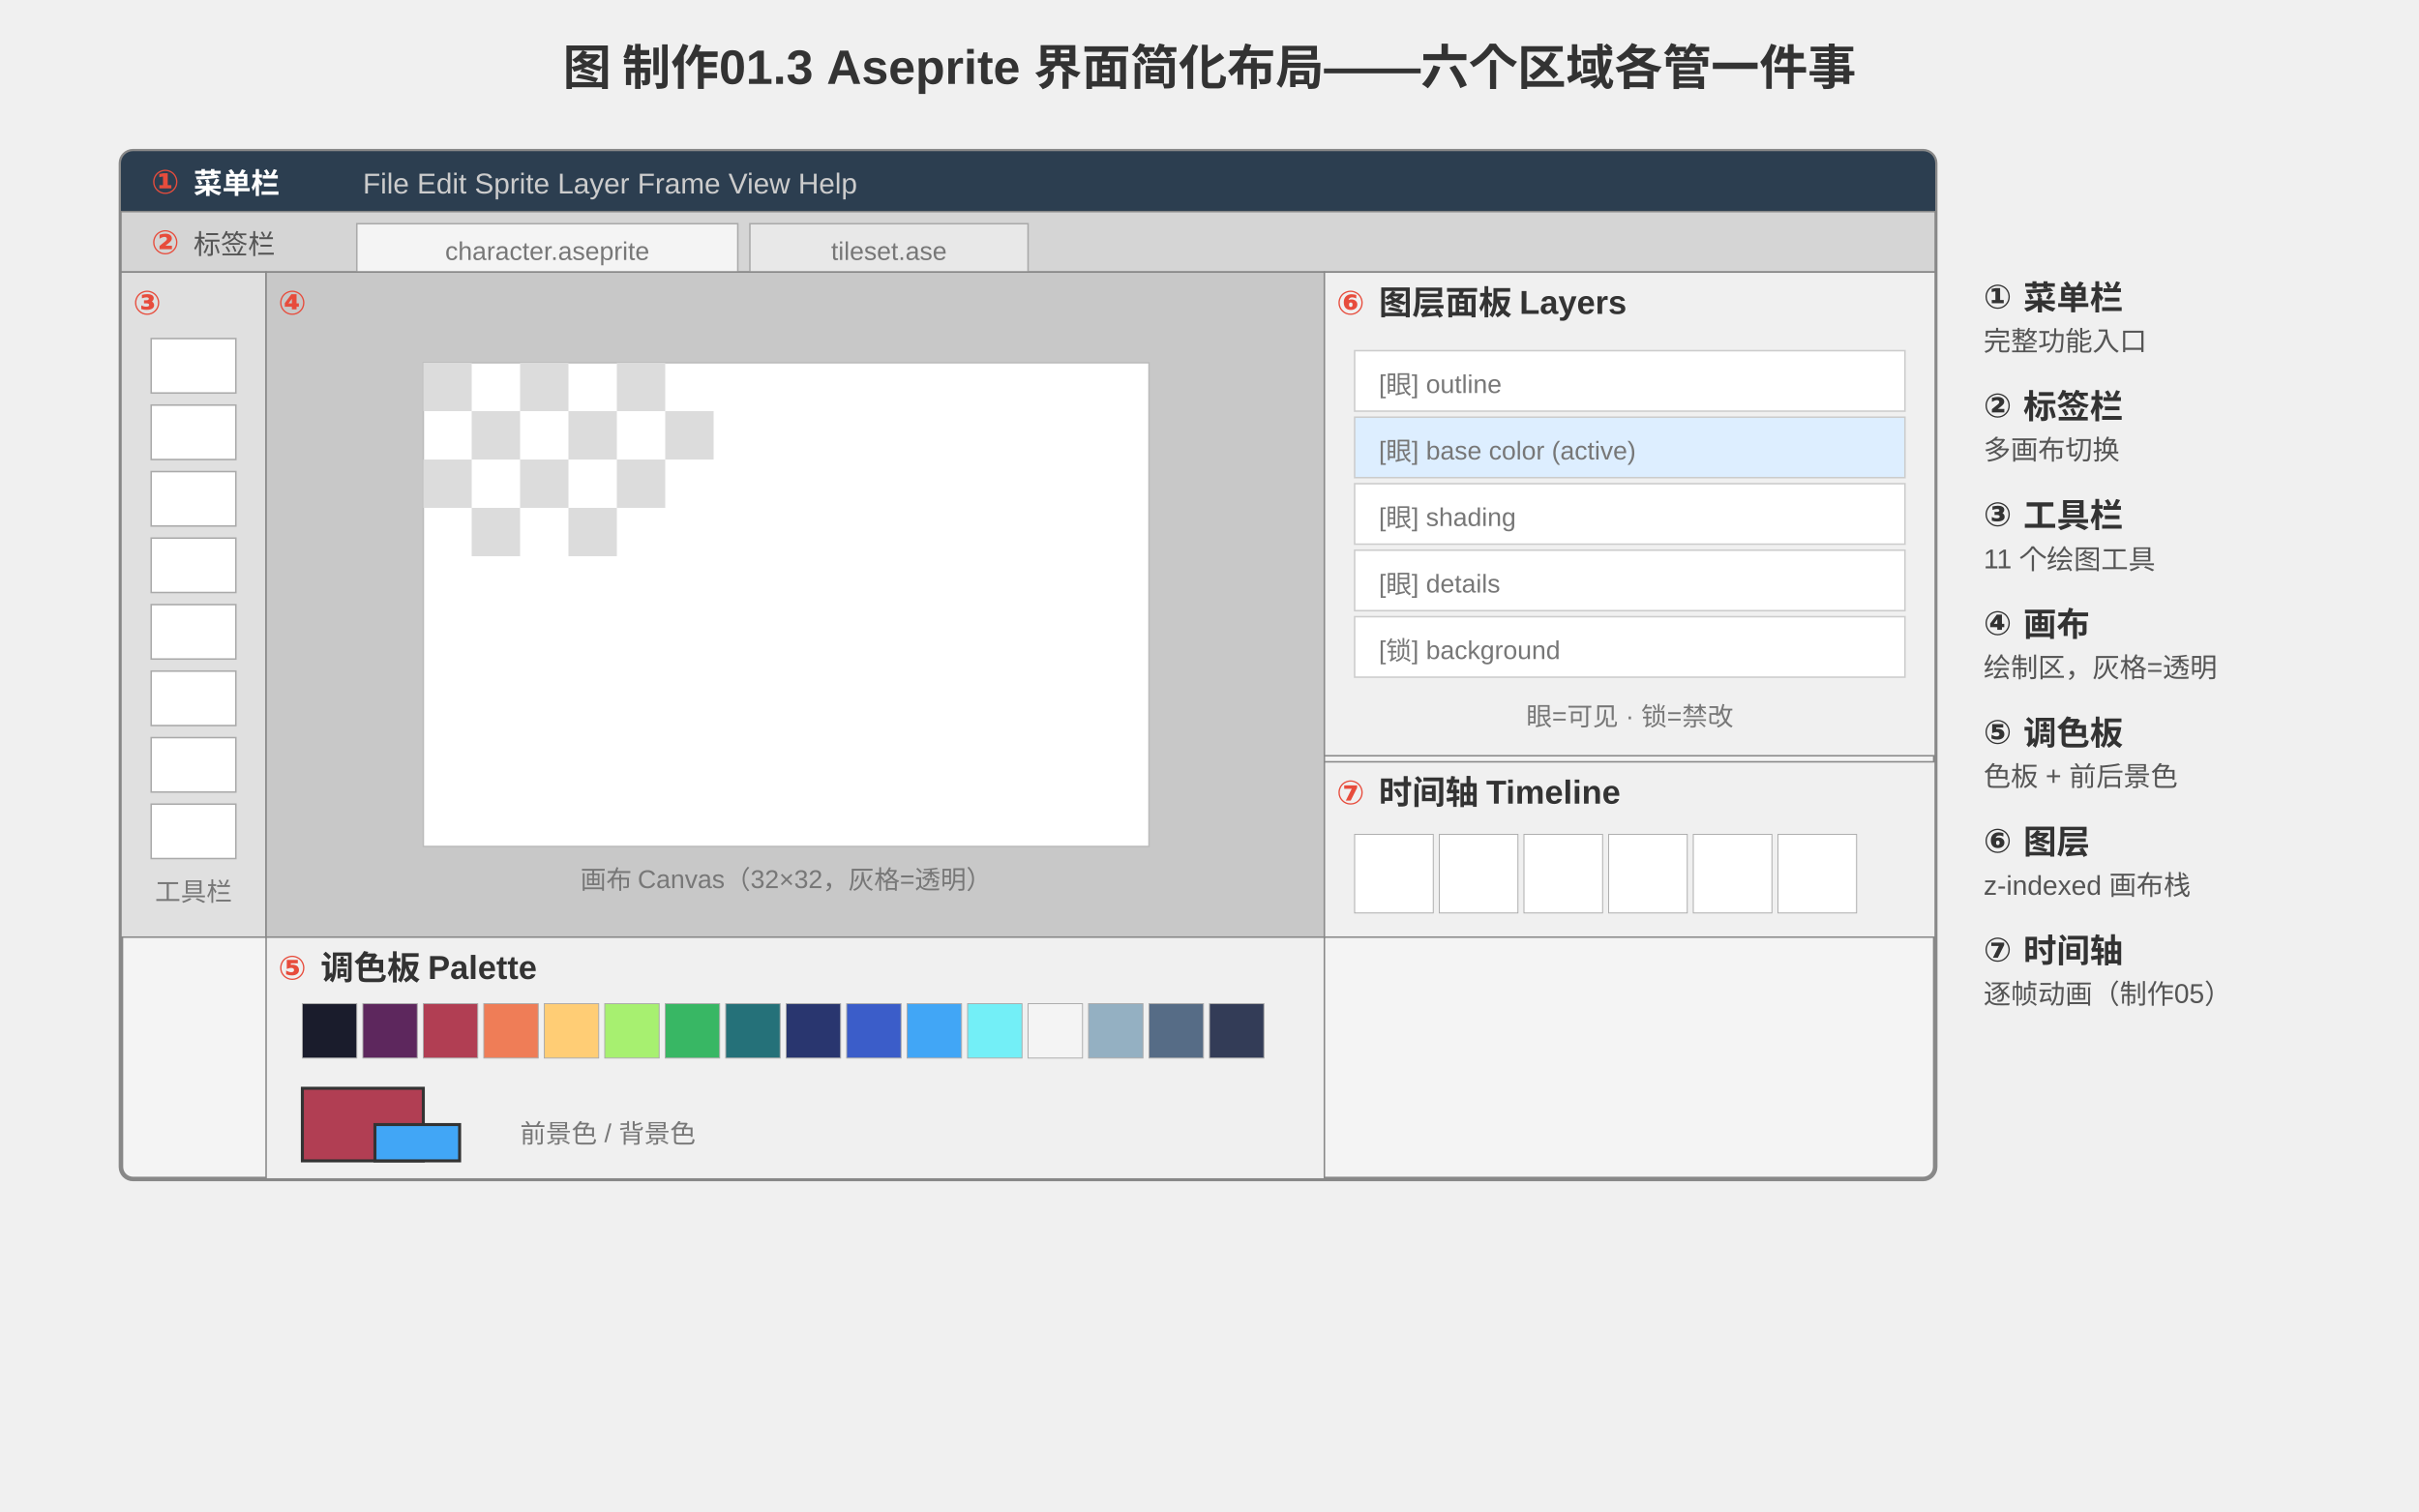
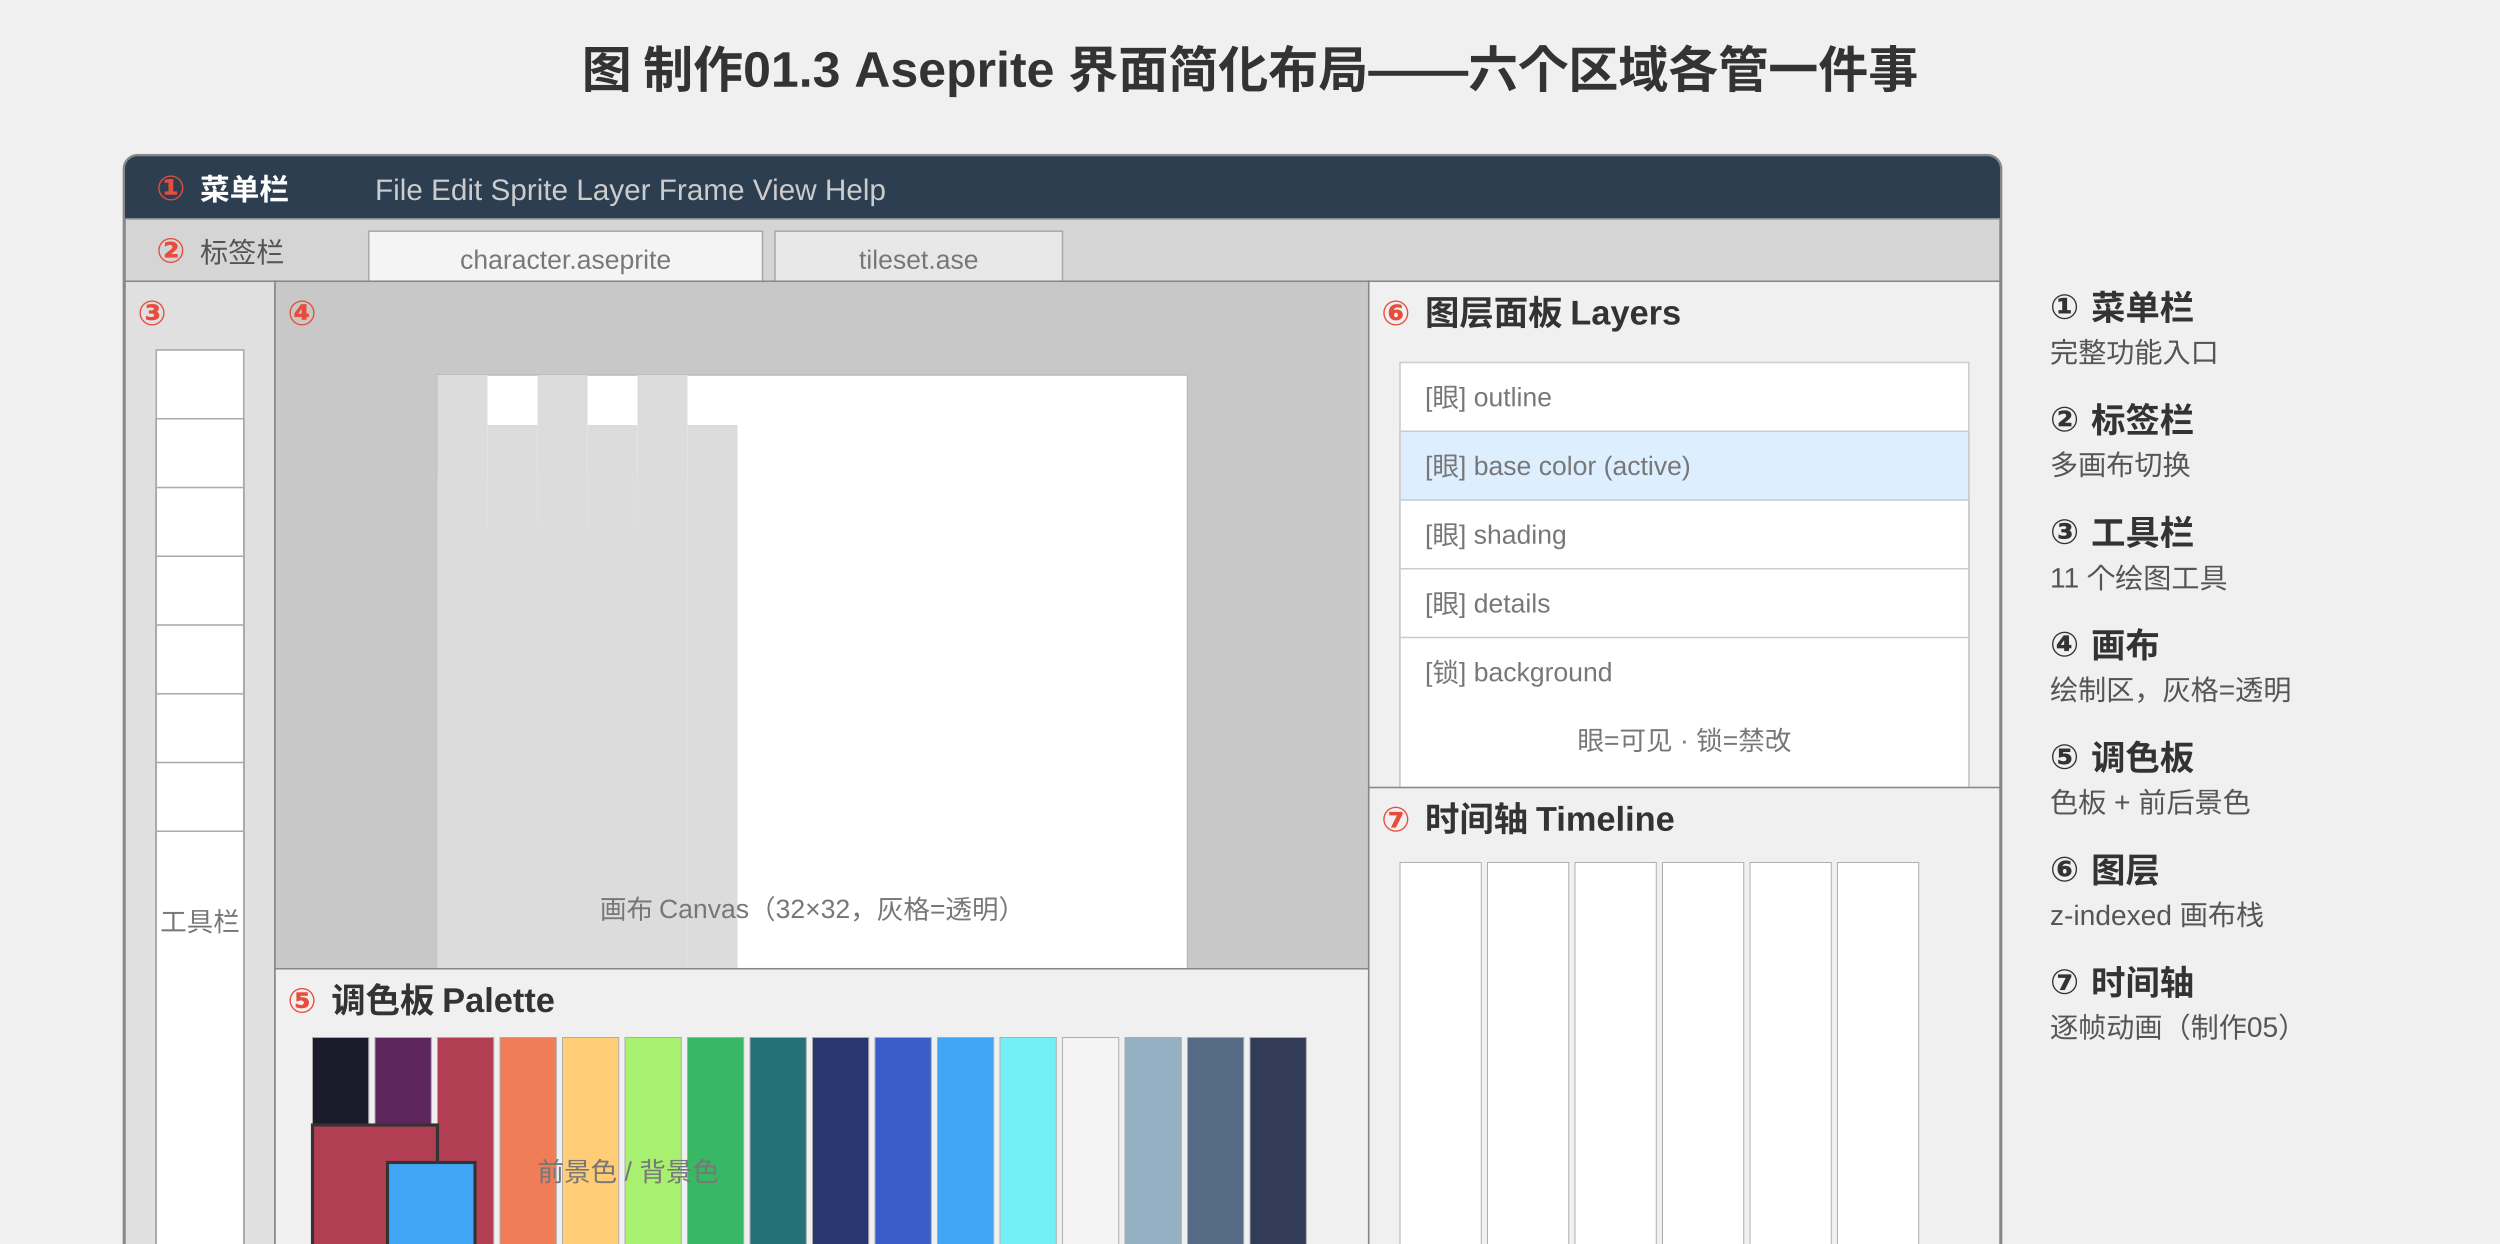
- <svg xmlns="http://www.w3.org/2000/svg" viewBox="0 0 800 500" width="800" height="500">
+ <svg xmlns="http://www.w3.org/2000/svg" viewBox="0.0 0.0 800.0 398" width="800" height="398">
  <style>
    text { font-family: 'PingFang SC','Microsoft YaHei',Arial,sans-serif; }
    .title { font-size: 16px; font-weight: bold; fill: #333; }
    .region-label { font-size: 11px; fill: #333; font-weight: bold; }
    .region-num { font-size: 11px; fill: #E74C3C; font-weight: bold; }
    .small { font-size: 9px; fill: #555; }
    .tiny { font-size: 8.5px; fill: #777; }
    .menu-text { font-size: 9.5px; fill: #ccc; }
    .note-title { font-size: 12px; fill: #333; font-weight: bold; }
    .note-text { font-size: 10.5px; fill: #555; }
  </style>
  <text x="400" y="28" class="title" text-anchor="middle">图 制作01.3 Aseprite 界面简化布局——六个区域各管一件事</text>
-   <rect x="40" y="50" width="600" height="340" fill="#F4F4F4" stroke="#888" stroke-width="1.5" rx="4" />
-   <rect x="40" y="50" width="600" height="20" fill="#2C3E50" rx="4" />
-   <rect x="40" y="62" width="600" height="8" fill="#2C3E50" />
+   <rect x="40" y="50" width="600" height="398" fill="#F4F4F4" stroke="#888" stroke-width="1.5" rx="4" />
+   <rect x="40" y="50" width="600" height="398" fill="#2C3E50" rx="4" />
+   <rect x="40" y="62" width="600" height="398" fill="#2C3E50" />
  <text x="50" y="64" class="region-num" fill="#fff">①</text>
  <text x="64" y="64" fill="#fff" font-size="9.5" font-weight="bold">菜单栏</text>
  <text x="120" y="64" class="menu-text">File  Edit  Sprite  Layer  Frame  View  Help</text>
-   <rect x="40" y="70" width="600" height="20" fill="#D5D5D5" stroke="#888" stroke-width="0.5" />
+   <rect x="40" y="70" width="600" height="398" fill="#D5D5D5" stroke="#888" stroke-width="0.5" />
  <text x="50" y="84" class="region-num">②</text>
  <text x="64" y="84" class="small">标签栏</text>
-   <rect x="118" y="74" width="126" height="16" fill="#F4F4F4" stroke="#aaa" stroke-width="0.5" />
+   <rect x="118" y="74" width="126" height="398" fill="#F4F4F4" stroke="#aaa" stroke-width="0.5" />
  <text x="181" y="86" class="tiny" text-anchor="middle">character.aseprite</text>
-   <rect x="248" y="74" width="92" height="16" fill="#E8E8E8" stroke="#aaa" stroke-width="0.5" />
+   <rect x="248" y="74" width="92" height="398" fill="#E8E8E8" stroke="#aaa" stroke-width="0.5" />
  <text x="294" y="86" class="tiny" text-anchor="middle">tileset.ase</text>
-   <rect x="40" y="90" width="48" height="220" fill="#E0E0E0" stroke="#888" stroke-width="0.5" />
+   <rect x="40" y="90" width="48" height="398" fill="#E0E0E0" stroke="#888" stroke-width="0.5" />
  <text x="44" y="104" class="region-num">③</text>
  <g fill="#fff" stroke="#aaa" stroke-width="0.5">
-     <rect x="50" y="112" width="28" height="18" />
-     <rect x="50" y="134" width="28" height="18" />
-     <rect x="50" y="156" width="28" height="18" />
-     <rect x="50" y="178" width="28" height="18" />
-     <rect x="50" y="200" width="28" height="18" />
-     <rect x="50" y="222" width="28" height="18" />
-     <rect x="50" y="244" width="28" height="18" />
-     <rect x="50" y="266" width="28" height="18" />
+     <rect x="50" y="112" width="28" height="398" />
+     <rect x="50" y="134" width="28" height="398" />
+     <rect x="50" y="156" width="28" height="398" />
+     <rect x="50" y="178" width="28" height="398" />
+     <rect x="50" y="200" width="28" height="398" />
+     <rect x="50" y="222" width="28" height="398" />
+     <rect x="50" y="244" width="28" height="398" />
+     <rect x="50" y="266" width="28" height="398" />
  </g>
  <text x="64" y="298" class="tiny" text-anchor="middle">工具栏</text>
-   <rect x="88" y="90" width="350" height="220" fill="#C8C8C8" stroke="#888" stroke-width="0.5" />
+   <rect x="88" y="90" width="350" height="398" fill="#C8C8C8" stroke="#888" stroke-width="0.5" />
  <text x="92" y="104" class="region-num">④</text>
-   <rect x="140" y="120" width="240" height="160" fill="#fff" stroke="#bbb" stroke-width="0.5" />
+   <rect x="140" y="120" width="240" height="398" fill="#fff" stroke="#bbb" stroke-width="0.5" />
  <g fill="#dcdcdc">
-     <rect x="140" y="120" width="16" height="16" />
-     <rect x="172" y="120" width="16" height="16" />
-     <rect x="204" y="120" width="16" height="16" />
-     <rect x="156" y="136" width="16" height="16" />
-     <rect x="188" y="136" width="16" height="16" />
-     <rect x="220" y="136" width="16" height="16" />
-     <rect x="140" y="152" width="16" height="16" />
-     <rect x="172" y="152" width="16" height="16" />
-     <rect x="204" y="152" width="16" height="16" />
-     <rect x="156" y="168" width="16" height="16" />
-     <rect x="188" y="168" width="16" height="16" />
+     <rect x="140" y="120" width="16" height="398" />
+     <rect x="172" y="120" width="16" height="398" />
+     <rect x="204" y="120" width="16" height="398" />
+     <rect x="156" y="136" width="16" height="398" />
+     <rect x="188" y="136" width="16" height="398" />
+     <rect x="220" y="136" width="16" height="398" />
+     <rect x="140" y="152" width="16" height="398" />
+     <rect x="172" y="152" width="16" height="398" />
+     <rect x="204" y="152" width="16" height="398" />
+     <rect x="156" y="168" width="16" height="398" />
+     <rect x="188" y="168" width="16" height="398" />
  </g>
  <text x="260" y="294" class="tiny" text-anchor="middle">画布 Canvas（32×32，灰格=透明）</text>
-   <rect x="88" y="310" width="350" height="80" fill="#F0F0F0" stroke="#888" stroke-width="0.5" />
+   <rect x="88" y="310" width="350" height="398" fill="#F0F0F0" stroke="#888" stroke-width="0.5" />
  <text x="92" y="324" class="region-num">⑤</text>
  <text x="106" y="324" class="region-label">调色板 Palette</text>
  <g stroke="#aaa" stroke-width="0.3">
-     <rect x="100" y="332" width="18" height="18" fill="#1a1c2c" />
-     <rect x="120" y="332" width="18" height="18" fill="#5d275d" />
-     <rect x="140" y="332" width="18" height="18" fill="#b13e53" />
-     <rect x="160" y="332" width="18" height="18" fill="#ef7d57" />
-     <rect x="180" y="332" width="18" height="18" fill="#ffcd75" />
-     <rect x="200" y="332" width="18" height="18" fill="#a7f070" />
-     <rect x="220" y="332" width="18" height="18" fill="#38b764" />
-     <rect x="240" y="332" width="18" height="18" fill="#257179" />
-     <rect x="260" y="332" width="18" height="18" fill="#29366f" />
-     <rect x="280" y="332" width="18" height="18" fill="#3b5dc9" />
-     <rect x="300" y="332" width="18" height="18" fill="#41a6f6" />
-     <rect x="320" y="332" width="18" height="18" fill="#73eff7" />
-     <rect x="340" y="332" width="18" height="18" fill="#f4f4f4" />
-     <rect x="360" y="332" width="18" height="18" fill="#94b0c2" />
-     <rect x="380" y="332" width="18" height="18" fill="#566c86" />
-     <rect x="400" y="332" width="18" height="18" fill="#333c57" />
+     <rect x="100" y="332" width="18" height="398" fill="#1a1c2c" />
+     <rect x="120" y="332" width="18" height="398" fill="#5d275d" />
+     <rect x="140" y="332" width="18" height="398" fill="#b13e53" />
+     <rect x="160" y="332" width="18" height="398" fill="#ef7d57" />
+     <rect x="180" y="332" width="18" height="398" fill="#ffcd75" />
+     <rect x="200" y="332" width="18" height="398" fill="#a7f070" />
+     <rect x="220" y="332" width="18" height="398" fill="#38b764" />
+     <rect x="240" y="332" width="18" height="398" fill="#257179" />
+     <rect x="260" y="332" width="18" height="398" fill="#29366f" />
+     <rect x="280" y="332" width="18" height="398" fill="#3b5dc9" />
+     <rect x="300" y="332" width="18" height="398" fill="#41a6f6" />
+     <rect x="320" y="332" width="18" height="398" fill="#73eff7" />
+     <rect x="340" y="332" width="18" height="398" fill="#f4f4f4" />
+     <rect x="360" y="332" width="18" height="398" fill="#94b0c2" />
+     <rect x="380" y="332" width="18" height="398" fill="#566c86" />
+     <rect x="400" y="332" width="18" height="398" fill="#333c57" />
  </g>
-   <rect x="100" y="360" width="40" height="24" fill="#b13e53" stroke="#333" stroke-width="1" />
-   <rect x="124" y="372" width="28" height="12" fill="#41a6f6" stroke="#333" stroke-width="1" />
+   <rect x="100" y="360" width="40" height="398" fill="#b13e53" stroke="#333" stroke-width="1" />
+   <rect x="124" y="372" width="28" height="398" fill="#41a6f6" stroke="#333" stroke-width="1" />
  <text x="172" y="378" class="tiny">前景色 / 背景色</text>
-   <rect x="438" y="90" width="202" height="160" fill="#F0F0F0" stroke="#888" stroke-width="0.5" />
+   <rect x="438" y="90" width="202" height="398" fill="#F0F0F0" stroke="#888" stroke-width="0.5" />
  <text x="442" y="104" class="region-num">⑥</text>
  <text x="456" y="104" class="region-label">图层面板 Layers</text>
  <g>
-     <rect x="448" y="116" width="182" height="20" fill="#fff" stroke="#ccc" stroke-width="0.5" />
+     <rect x="448" y="116" width="182" height="398" fill="#fff" stroke="#ccc" stroke-width="0.5" />
    <text x="456" y="130" class="tiny">[眼] outline</text>
-     <rect x="448" y="138" width="182" height="20" fill="#ddeeff" stroke="#ccc" stroke-width="0.5" />
+     <rect x="448" y="138" width="182" height="398" fill="#ddeeff" stroke="#ccc" stroke-width="0.5" />
    <text x="456" y="152" class="tiny">[眼] base color  (active)</text>
-     <rect x="448" y="160" width="182" height="20" fill="#fff" stroke="#ccc" stroke-width="0.5" />
+     <rect x="448" y="160" width="182" height="398" fill="#fff" stroke="#ccc" stroke-width="0.5" />
    <text x="456" y="174" class="tiny">[眼] shading</text>
-     <rect x="448" y="182" width="182" height="20" fill="#fff" stroke="#ccc" stroke-width="0.5" />
+     <rect x="448" y="182" width="182" height="398" fill="#fff" stroke="#ccc" stroke-width="0.5" />
    <text x="456" y="196" class="tiny">[眼] details</text>
-     <rect x="448" y="204" width="182" height="20" fill="#fff" stroke="#ccc" stroke-width="0.5" />
+     <rect x="448" y="204" width="182" height="398" fill="#fff" stroke="#ccc" stroke-width="0.5" />
    <text x="456" y="218" class="tiny">[锁] background</text>
  </g>
  <text x="539" y="240" class="tiny" text-anchor="middle">眼=可见 · 锁=禁改</text>
-   <rect x="438" y="252" width="202" height="58" fill="#F0F0F0" stroke="#888" stroke-width="0.5" />
+   <rect x="438" y="252" width="202" height="398" fill="#F0F0F0" stroke="#888" stroke-width="0.5" />
  <text x="442" y="266" class="region-num">⑦</text>
  <text x="456" y="266" class="region-label">时间轴 Timeline</text>
  <g fill="#fff" stroke="#aaa" stroke-width="0.3">
-     <rect x="448" y="276" width="26" height="26" />
-     <rect x="476" y="276" width="26" height="26" />
-     <rect x="504" y="276" width="26" height="26" />
-     <rect x="532" y="276" width="26" height="26" />
-     <rect x="560" y="276" width="26" height="26" />
-     <rect x="588" y="276" width="26" height="26" />
+     <rect x="448" y="276" width="26" height="398" />
+     <rect x="476" y="276" width="26" height="398" />
+     <rect x="504" y="276" width="26" height="398" />
+     <rect x="532" y="276" width="26" height="398" />
+     <rect x="560" y="276" width="26" height="398" />
+     <rect x="588" y="276" width="26" height="398" />
  </g>
  <g transform="translate(656, 90)">
    <text x="0" y="12" class="region-label" fill="#E74C3C">① 菜单栏</text>
    <text x="0" y="26" class="small">完整功能入口</text>
    <text x="0" y="48" class="region-label" fill="#E74C3C">② 标签栏</text>
    <text x="0" y="62" class="small">多画布切换</text>
    <text x="0" y="84" class="region-label" fill="#E74C3C">③ 工具栏</text>
    <text x="0" y="98" class="small">11 个绘图工具</text>
    <text x="0" y="120" class="region-label" fill="#E74C3C">④ 画布</text>
    <text x="0" y="134" class="small">绘制区，灰格=透明</text>
    <text x="0" y="156" class="region-label" fill="#E74C3C">⑤ 调色板</text>
    <text x="0" y="170" class="small">色板 + 前后景色</text>
    <text x="0" y="192" class="region-label" fill="#E74C3C">⑥ 图层</text>
    <text x="0" y="206" class="small">z-indexed 画布栈</text>
    <text x="0" y="228" class="region-label" fill="#E74C3C">⑦ 时间轴</text>
    <text x="0" y="242" class="small">逐帧动画（制作05）</text>
  </g>
</svg>
